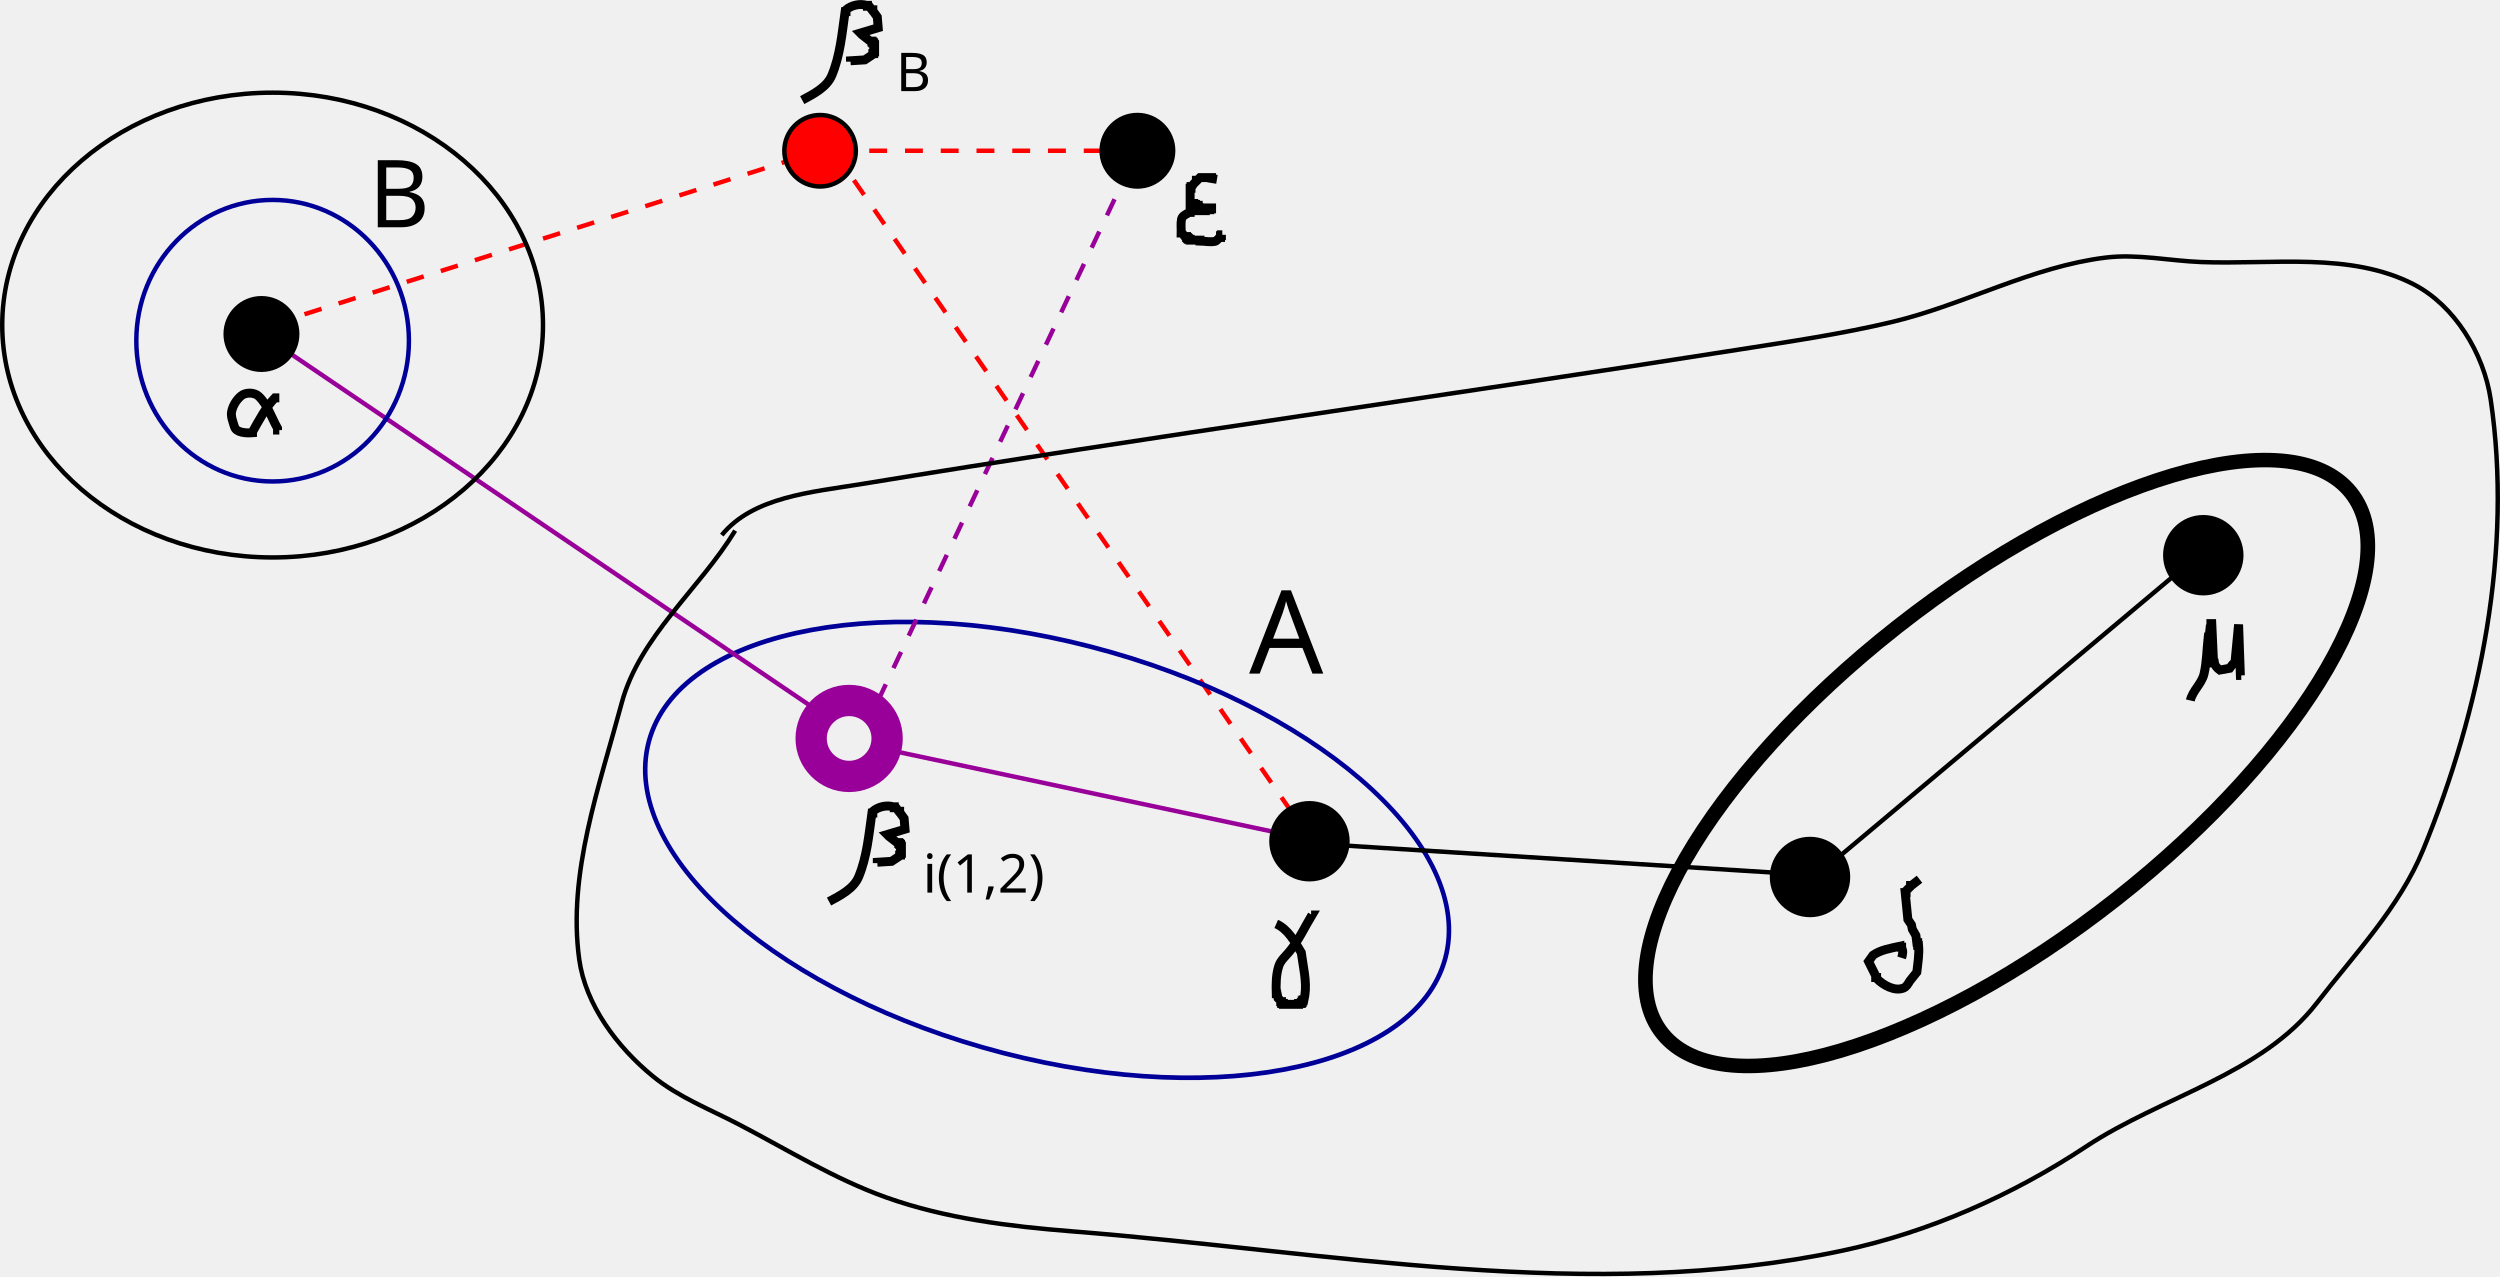
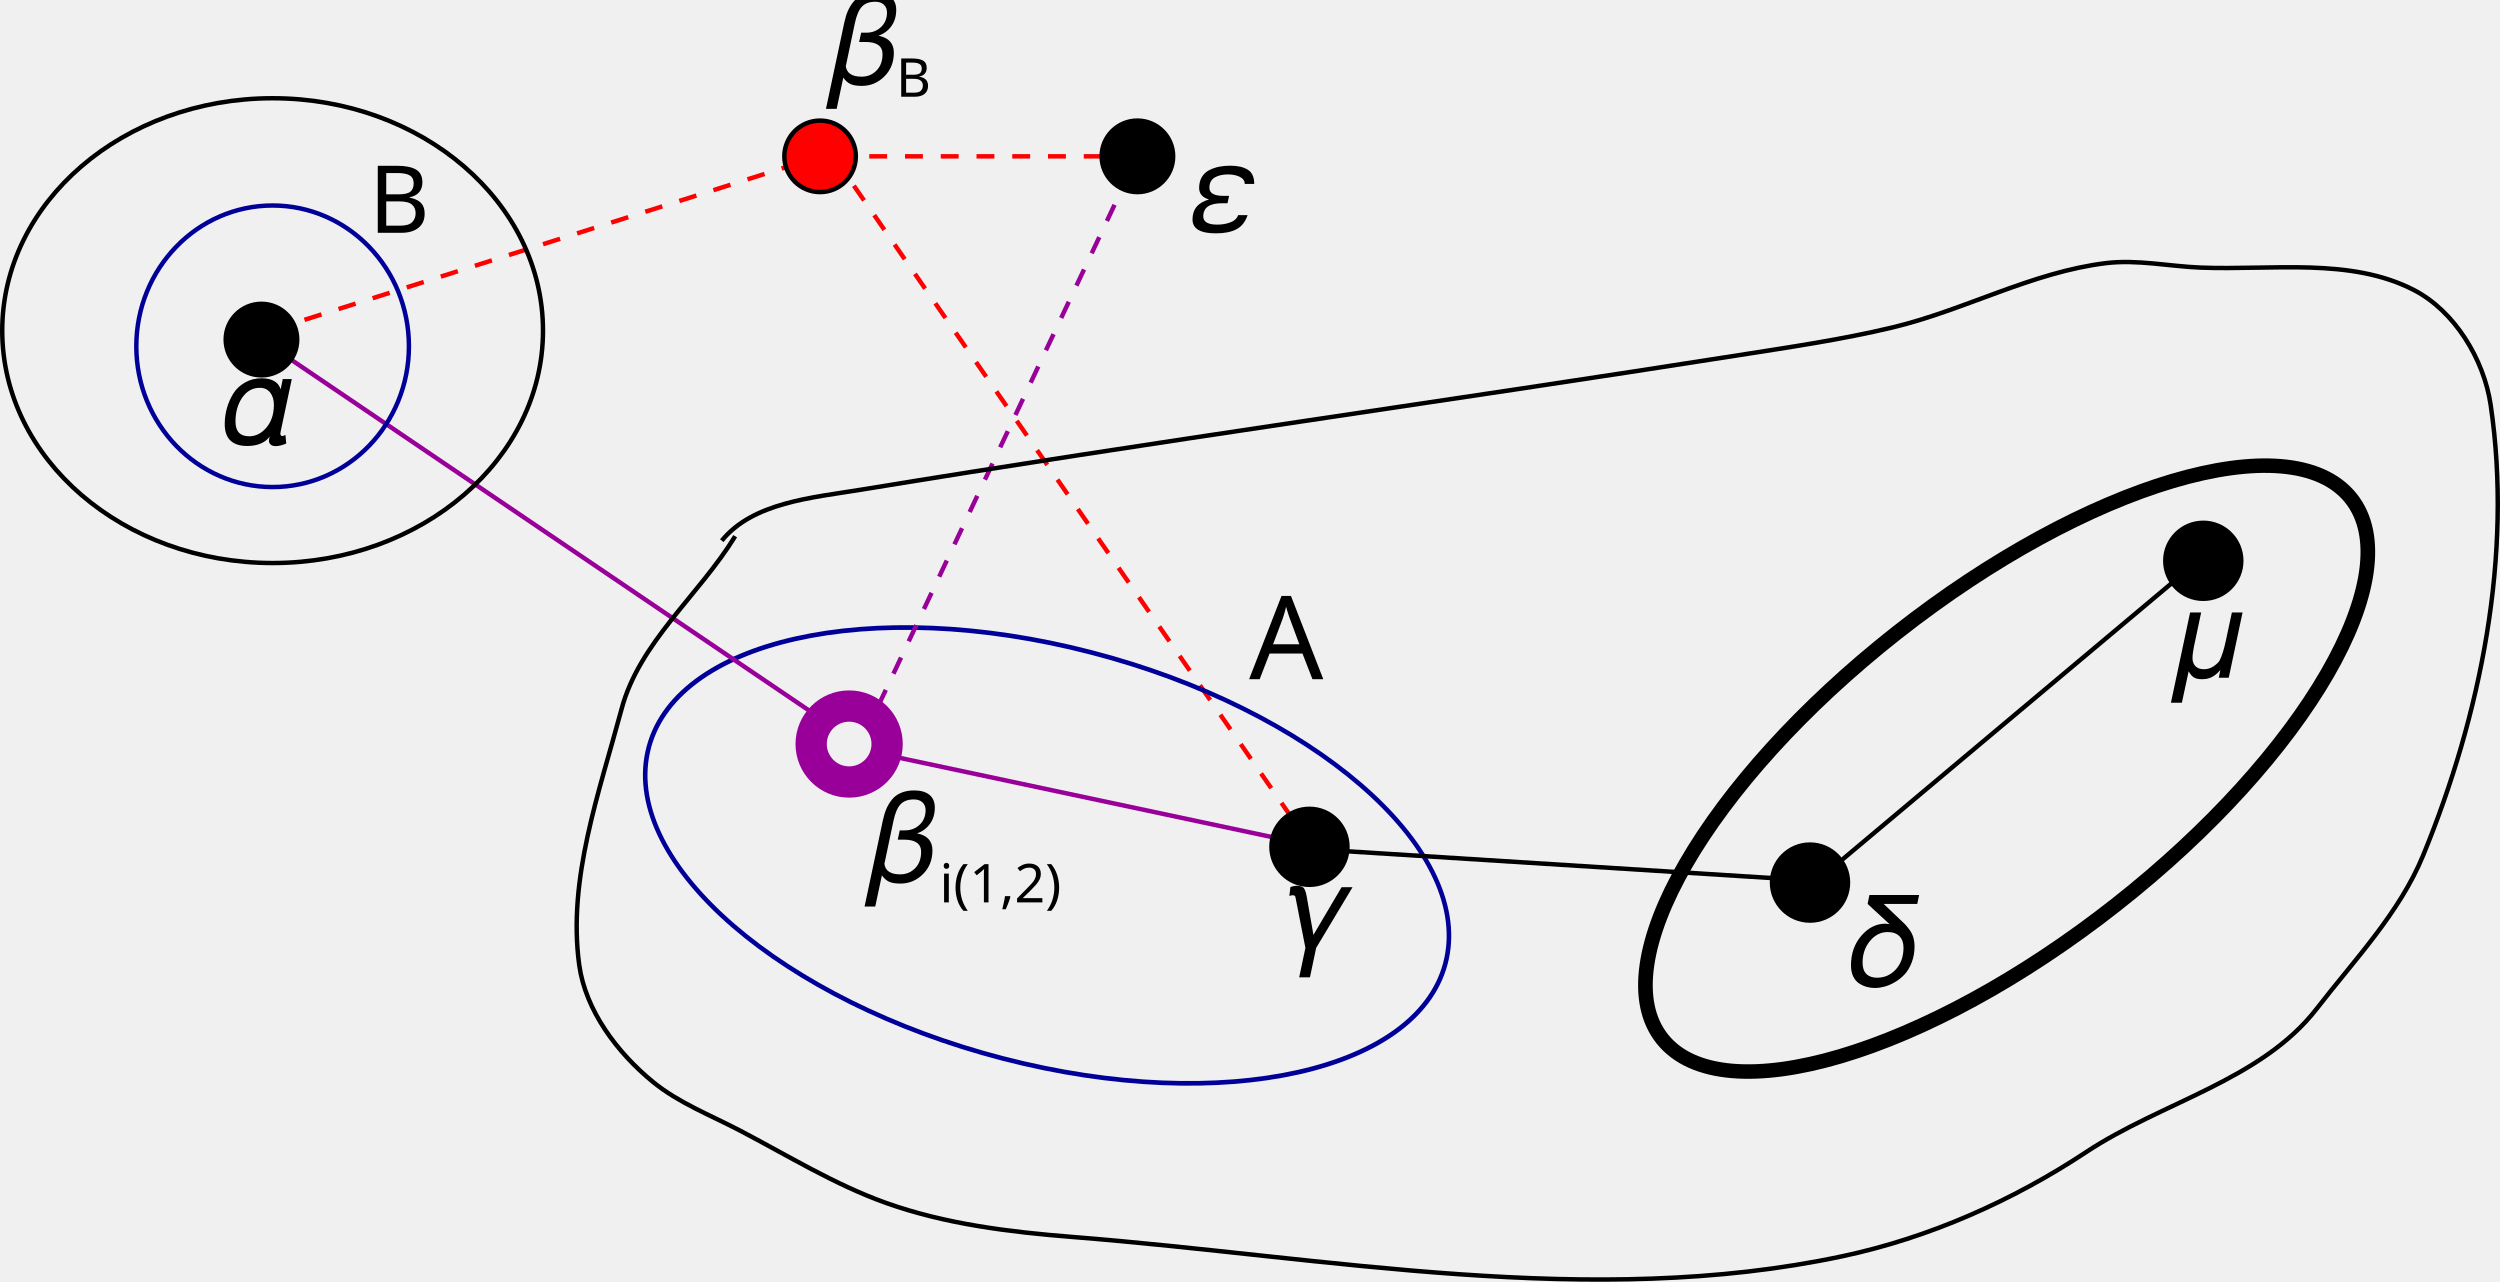
- <svg xmlns="http://www.w3.org/2000/svg" version="1.2" viewport-fill="#fff" id="svg4085" width="559.393" height="285.563">
+ <svg xmlns="http://www.w3.org/2000/svg" version="1.2" viewport-fill="#fff" id="svg4085" width="559.393" height="286.811">
  <defs id="defs4087" />
-   <line x1="186.5" y1="33.733" x2="292.5" y2="186.733" id="line4089" style="fill:none;stroke:#ff0000;stroke-dasharray:4, 4" />
-   <line x1="186.5" y1="33.733" x2="254.5" y2="33.733" id="line4091" style="fill:none;stroke:#ff0000;stroke-dasharray:4, 4" />
-   <line x1="60.5" y1="72.733" x2="183.5" y2="33.733" id="line4093" style="fill:none;stroke:#ff0000;stroke-dasharray:4, 4" />
-   <ellipse cx="269.42" cy="125.504" rx="92.321" ry="46.494" transform="matrix(0.9681104,0.2505238,-0.2114351,0.977392,0,0)" id="ellipse4095" style="fill:#ffffff;fill-opacity:0;stroke:#000099;stroke-width:1.039" />
-   <line x1="196.5" y1="156.733" x2="254.5" y2="33.733" id="line4097" style="fill:none;stroke:#990099;stroke-dasharray:4, 4" />
-   <line x1="58.5" y1="74.733" x2="182.5" y2="158.733" id="line4099" style="fill:none;stroke:#990099" />
-   <line x1="198.5" y1="167.733" x2="292.5" y2="187.733" id="line4101" style="fill:none;stroke:#990099" />
-   <ellipse cx="61" cy="72.733" rx="60.5" ry="52" id="ellipse4103" style="fill:#ffffff;fill-opacity:0;stroke:#000000" />
-   <ellipse cx="61" cy="76.233" rx="30.5" ry="31.5" id="ellipse4105" style="fill:#ffffff;fill-opacity:0;stroke:#000099" />
-   <ellipse cx="242.802" cy="411.78" rx="97.956" ry="39.082" transform="matrix(0.7860637,-0.6181454,0.6268935,0.7791049,0,0)" id="ellipse4107" style="fill:#ffffff;fill-opacity:0;stroke:#000000;stroke-width:3.261" />
-   <circle cx="58.5" cy="74.733" r="8" id="circle4109" style="stroke:#000000" />
-   <circle cx="190" cy="165.233" r="8.5" id="circle4111" style="fill-opacity:0;stroke:#990099;stroke-width:7" />
-   <circle cx="293" cy="188.233" r="8.5" id="circle4113" style="stroke:#000000" />
-   <path d="m 62.5,89.029 -1,0 c -2.085,2.202 -3.512,4.958 -5,7.6 l 0,0.2 c -1.415,0.102 -3.64,0.021 -4.04,-1.34 -0.33,-1.124 -0.868,-2.315 -0.62,-3.46 0.287,-1.322 1.084,-2.59 2.12,-3.46 0.996,-0.836 2.95,-0.808 3.9,0.08 2.031,1.897 2.864,4.765 4.24,7.18 l 0,0.4 0.4,0" id="path4115" style="fill:none;stroke:#000000;stroke-width:2" />
-   <g id="g4117" transform="translate(-41.5,-14.26661)">
-     <path d="m 227,216 c 2.532,-1.359 5.508,-2.871 6.62,-5.52 1.882,-4.483 2.292,-9.466 2.98,-14.28 l 0.2,0 0,-0.4 c 1.189,-1.024 3.102,-1.466 4.6,-1 l 0.2,0 0,0.2 0.4,0 0.6,0.8 0.2,0 0,0.2 1,1.4 0.2,2.4 -4,1.2 0.4,0.4 1.8,1.4 0.4,0 0,0.2 0.2,0 0,0.2 0.2,0 0,0.4 0.2,0 0,1.6 -0.2,0 0,0.4 -0.2,0 0,0.2 -1.8,1.2 -3.2,0.2 0,0.2" id="path4119" style="fill:none;stroke:#000000;stroke-width:2" />
-     <text x="248" y="214" rotate="0" font-size="12" id="text4121" style="font-size:12px;font-family:Verdana">i(1,2)</text>
-   </g>
-   <path d="m 285.568,206.733 c 2.595,1.14 4.147,3.966 5.6,6.4 0.414,3.184 1.276,6.424 0.8,9.6 l -0.2,1 -0.2,0 0,0.2 -0.2,0 0,0.4 -0.2,0 0,0.2 -0.6,0 0,0.2 -3.4,0 0,-0.2 -0.4,0 0,-0.4 -0.2,0 0,-0.2 -0.6,-0.6 -0.2,-1 -0.2,0 c -0.062,-2.075 -0.068,-4.228 0.58,-6.2 0.416,-1.268 1.528,-2.192 2.38,-3.22 2.044,-2.466 3.388,-5.436 5.04,-8.18 l -0.2,0" id="path4123" style="fill:none;stroke:#000000;stroke-width:2" />
-   <path d="m 425.5,214.333 c 0.224,-0.698 0.415,-1.595 0,-2.2 l 0,-0.2 -0.4,0 0,-0.2 c -2.059,0.451 -4.273,0.791 -6,2 l -1,1.4 1.6,3.2 0,0.4 0.2,0 0,0.2 c 1.493,1.528 4.067,2.957 6.04,2.14 0.633,-0.262 1.019,-0.946 1.36,-1.54 l 1.6,-2 c 0.225,-1.992 0.571,-4.003 0.4,-6 l -0.2,0 0,-0.6 -0.2,0 -0.2,-1.6 -0.8,-1.4 -0.2,-1 -0.8,-1.2 -0.6,-6 0.2,0 0,-0.4 1,-1 0,-0.2 0.2,0 1.8,-1.4" id="path4125" style="fill:none;stroke:#000000;stroke-width:2" />
-   <path d="m 490.1,156.733 c 0.494,-2.166 2.549,-3.758 3.06,-5.92 0.639,-2.703 0.627,-5.52 0.94,-8.28 l 0.2,0 0.2,-1.8 0.2,0 0,-1.2 0.2,0 0.4,8.8 0.2,0 c 0.099,0.659 0.664,1.203 1.2,1.6 l 2.2,-0.4 0.6,-0.8 0.6,-0.6 0.8,-8.4 0.4,11.4 0.2,0" id="path4127" style="fill:none;stroke:#000000;stroke-width:2" />
-   <circle cx="405" cy="196.233" r="8.5" id="circle4129" style="stroke:#000000" />
-   <line x1="293.5" y1="188.733" x2="404.5" y2="195.733" id="line4131" style="fill:none;stroke:#000000" />
-   <circle cx="493" cy="124.233" r="8.5" id="circle4133" style="stroke:#000000" />
-   <line x1="405.5" y1="196.733" x2="492.5" y2="123.733" id="line4135" style="fill:none;stroke:#000000" />
-   <path d="m 164.5,118.733 c -8.042,13.136 -21.418,23.721 -25.4,38.6 -5.005,18.703 -12.128,38.118 -9.5,57.3 1.401,10.225 8.512,19.664 16.5,26.2 5.706,4.668 12.764,7.39 19.3,10.8 10.851,5.661 21.371,12.193 32.9,16.3 13.31,4.741 27.615,6.483 41.7,7.6 57.271,4.541 116.111,16.277 172.3,4.3 19.323,-4.119 38.025,-12.394 54.5,-23.3 16.891,-11.181 39.212,-16.073 51.6,-32.1 8.511,-11.01 18.516,-21.426 23.8,-34.3 12.9,-31.43 20.085,-67.193 15.1,-100.8 -1.512,-10.197 -8.037,-20.977 -17.2,-25.7 -14.181,-7.31 -31.658,-4.389 -47.6,-5 -7.103,-0.272 -14.244,-1.858 -21.3,-1 -16.519,2.008 -31.614,10.536 -47.8,14.4 -11.333,2.706 -22.89,4.39 -34.4,6.2 -65.427,10.29 -131.043,19.373 -196.4,30.1 -10.895,1.788 -24.137,2.831 -31.1,11.4" id="path4137" style="fill:none;stroke:#000000" />
-   <circle cx="254.5" cy="33.733" r="8" id="circle4139" style="stroke:#000000" />
-   <path d="m 272.3,40.133 -1.2,-0.2 0,-0.2 -2.6,0 -0.6,0.6 -0.2,0 0,0.2 -0.6,0.6 -0.4,0.6 -0.2,0 0,0.4 -0.2,0 0,3.4 0.8,0 0,0.2 0.4,0 0,0.2 0.6,0 0,0.2 0.4,0 0.4,0.4 -0.2,0 2.4,0 0,0.2 -0.4,0 0,0.2 -1,0 0,0.2 -1,0 0,-0.2 -2.4,0.4 0,0.2 -0.2,0 c -0.645,0.395 -1.568,0.739 -1.72,1.48 -0.209,1.019 -0.053,2.08 -0.08,3.12 l 0.2,0 0.6,0.8 0.4,0 0,0.2 0.2,0 0,0.2 0.2,0 0,0.2 0.4,0 0,0.2 2.2,0 0,0.2 c 1.107,0.027 2.231,0.278 3.32,0.08 0.457,-0.083 0.72,-0.587 1.08,-0.88 l 0.2,0 0,-0.4 0.2,0 0,-0.2 0.2,0" id="path4141" style="fill:none;stroke:#000000;stroke-width:2" />
-   <text x="279.5" y="150.733" rotate="0" font-size="26" id="text4143" style="font-size:26px;font-family:Verdana">A</text>
-   <text x="82.5" y="50.846" rotate="0" font-size="21" id="text4145" style="font-size:21px;font-family:Verdana">B</text>
-   <text x="207.5" y="195.733" rotate="0" font-size="12" id="text4147" style="font-size:12px;font-family:Verdana;fill-opacity:0;stroke-width:7">Text</text>
-   <g id="g4149" transform="translate(-41.5,-14.26661)">
-     <path d="m 221,36.666 c 2.532,-1.359 5.508,-2.871 6.62,-5.52 1.882,-4.483 2.292,-9.466 2.98,-14.28 l 0.2,0 0,-0.4 c 1.189,-1.024 3.102,-1.466 4.6,-1 l 0.2,0 0,0.2 0.4,0 0.6,0.8 0.2,0 0,0.2 1,1.4 0.2,2.4 -4,1.2 0.4,0.4 1.8,1.4 0.4,0 0,0.2 0.2,0 0,0.2 0.2,0 0,0.4 0.2,0 0,1.6 -0.2,0 0,0.4 -0.2,0 0,0.2 -1.8,1.2 -3.2,0.2 0,0.2" id="path4151" style="fill:none;stroke:#000000;stroke-width:2" />
-     <text x="242" y="34.666" rotate="0" font-size="12" id="text4153" style="font-size:12px;font-family:Verdana">B</text>
-   </g>
-   <circle cx="183.5" cy="33.733" r="8" id="circle4155" style="fill:#ff0000;stroke:#000000" />
+   <line x1="186.5" y1="34.982" x2="292.5" y2="187.982" id="line4089" style="fill:none;stroke:#ff0000;stroke-dasharray:4, 4" />
+   <line x1="186.5" y1="34.982" x2="254.5" y2="34.982" id="line4091" style="fill:none;stroke:#ff0000;stroke-dasharray:4, 4" />
+   <line x1="60.5" y1="73.982" x2="183.5" y2="34.982" id="line4093" style="fill:none;stroke:#ff0000;stroke-dasharray:4, 4" />
+   <ellipse cx="269.684" cy="126.713" rx="92.321" ry="46.494" transform="matrix(0.9681104,0.2505238,-0.2114351,0.977392,0,0)" id="ellipse4095" style="fill:#ffffff;fill-opacity:0;stroke:#000099;stroke-width:1.039" />
+   <line x1="196.5" y1="157.982" x2="254.5" y2="34.982" id="line4097" style="fill:none;stroke:#990099;stroke-dasharray:4, 4" />
+   <line x1="58.5" y1="75.982" x2="182.5" y2="159.982" id="line4099" style="fill:none;stroke:#990099" />
+   <line x1="198.5" y1="168.982" x2="292.5" y2="188.982" id="line4101" style="fill:none;stroke:#990099" />
+   <ellipse cx="61" cy="73.982" rx="60.5" ry="52" id="ellipse4103" style="fill:#ffffff;fill-opacity:0;stroke:#000000" />
+   <ellipse cx="61" cy="77.482" rx="30.5" ry="31.5" id="ellipse4105" style="fill:#ffffff;fill-opacity:0;stroke:#000099" />
+   <ellipse cx="242.019" cy="412.762" rx="97.956" ry="39.082" transform="matrix(0.7860637,-0.6181454,0.6268935,0.7791049,0,0)" id="ellipse4107" style="fill:#ffffff;fill-opacity:0;stroke:#000000;stroke-width:3.261" />
+   <circle cx="58.5" cy="75.982" r="8" id="circle4109" style="stroke:#000000" />
+   <circle cx="190" cy="166.482" r="8.5" id="circle4111" style="fill-opacity:0;stroke:#990099;stroke-width:7" />
+   <circle cx="293" cy="189.482" r="8.5" id="circle4113" style="stroke:#000000" />
+   <text style="font-size:12px;font-family:Verdana" id="text4121" font-size="12" rotate="0" y="201.913" x="210.228">i(1,2)</text>
+   <circle cx="405" cy="197.482" r="8.5" id="circle4129" style="stroke:#000000" />
+   <line x1="293.5" y1="189.982" x2="404.5" y2="196.982" id="line4131" style="fill:none;stroke:#000000" />
+   <circle cx="493" cy="125.482" r="8.5" id="circle4133" style="stroke:#000000" />
+   <line x1="405.5" y1="197.982" x2="492.5" y2="124.982" id="line4135" style="fill:none;stroke:#000000" />
+   <path d="m 164.5,119.982 c -8.042,13.136 -21.418,23.721 -25.4,38.6 -5.005,18.703 -12.128,38.118 -9.5,57.3 1.401,10.225 8.512,19.664 16.5,26.2 5.706,4.668 12.764,7.39 19.3,10.8 10.851,5.661 21.371,12.193 32.9,16.3 13.31,4.741 27.615,6.483 41.7,7.6 57.271,4.541 116.111,16.277 172.3,4.3 19.323,-4.119 38.025,-12.394 54.5,-23.3 16.891,-11.181 39.212,-16.073 51.6,-32.1 8.511,-11.01 18.516,-21.426 23.8,-34.3 12.9,-31.43 20.085,-67.193 15.1,-100.8 -1.512,-10.197 -8.037,-20.977 -17.2,-25.7 -14.181,-7.31 -31.658,-4.389 -47.6,-5 -7.103,-0.272 -14.244,-1.858 -21.3,-1 -16.519,2.008 -31.614,10.536 -47.8,14.4 -11.333,2.706 -22.89,4.39 -34.4,6.2 -65.427,10.29 -131.043,19.373 -196.4,30.1 -10.895,1.788 -24.137,2.831 -31.1,11.4" id="path4137" style="fill:none;stroke:#000000" />
+   <circle cx="254.5" cy="34.982" r="8" id="circle4139" style="stroke:#000000" />
+   <text x="279.5" y="151.982" rotate="0" font-size="26" id="text4143" style="font-size:26px;font-family:Verdana">A</text>
+   <text x="82.5" y="52.094" rotate="0" font-size="21" id="text4145" style="font-size:21px;font-family:Verdana">B</text>
+   <text x="207.5" y="196.982" rotate="0" font-size="12" id="text4147" style="font-size:12px;font-family:Verdana;fill-opacity:0;stroke-width:7">Text</text>
+   <text style="font-size:12px;font-family:Verdana" id="text4153" font-size="12" rotate="0" y="21.648" x="200.5">B</text>
+   <circle cx="183.5" cy="34.982" r="8" id="circle4155" style="fill:#ff0000;stroke:#000000" />
+   <text xml:space="preserve" style="font-style:normal;font-weight:normal;font-size:27.934px;line-height:125%;font-family:sans-serif;letter-spacing:0px;word-spacing:0px;fill:#000000;fill-opacity:1;stroke:none;stroke-width:1px;stroke-linecap:butt;stroke-linejoin:miter;stroke-opacity:1" x="185.425" y="18.827" id="text3452">
+     <tspan id="tspan3454" x="185.425" y="18.827">𝛽</tspan>
+   </text>
+   <text xml:space="preserve" style="font-style:normal;font-weight:normal;font-size:27.934px;line-height:125%;font-family:sans-serif;letter-spacing:0px;word-spacing:0px;fill:#000000;fill-opacity:1;stroke:none;stroke-width:1px;stroke-linecap:butt;stroke-linejoin:miter;stroke-opacity:1" x="49.613" y="99.463" id="text3452-3">
+     <tspan id="tspan3454-8" x="49.613" y="99.463">𝛼</tspan>
+   </text>
+   <text xml:space="preserve" style="font-style:normal;font-weight:normal;font-size:27.934px;line-height:125%;font-family:sans-serif;letter-spacing:0px;word-spacing:0px;fill:#000000;fill-opacity:1;stroke:none;stroke-width:1px;stroke-linecap:butt;stroke-linejoin:miter;stroke-opacity:1" x="288.189" y="213.159" id="text3452-8">
+     <tspan id="tspan3454-89" x="288.189" y="213.159">𝛾</tspan>
+   </text>
+   <text xml:space="preserve" style="font-style:normal;font-weight:normal;font-size:27.934px;line-height:125%;font-family:sans-serif;letter-spacing:0px;word-spacing:0px;fill:#000000;fill-opacity:1;stroke:none;stroke-width:1px;stroke-linecap:butt;stroke-linejoin:miter;stroke-opacity:1" x="414" y="220.615" id="text3452-35">
+     <tspan id="tspan3454-1" x="414" y="220.615">𝛿</tspan>
+   </text>
+   <text xml:space="preserve" style="font-style:normal;font-weight:normal;font-size:27.934px;line-height:125%;font-family:sans-serif;letter-spacing:0px;word-spacing:0px;fill:#000000;fill-opacity:1;stroke:none;stroke-width:1px;stroke-linecap:butt;stroke-linejoin:miter;stroke-opacity:1" x="485.759" y="151.651" id="text3452-82">
+     <tspan id="tspan3454-15" x="485.759" y="151.651">𝜇</tspan>
+   </text>
+   <text xml:space="preserve" style="font-style:normal;font-weight:normal;font-size:27.934px;line-height:125%;font-family:sans-serif;letter-spacing:0px;word-spacing:0px;fill:#000000;fill-opacity:1;stroke:none;stroke-width:1px;stroke-linecap:butt;stroke-linejoin:miter;stroke-opacity:1" x="266.754" y="51.934" id="text3452-34">
+     <tspan id="tspan3454-2" x="266.754" y="51.934">𝜀</tspan>
+   </text>
+   <text xml:space="preserve" style="font-style:normal;font-weight:normal;font-size:27.934px;line-height:125%;font-family:sans-serif;letter-spacing:0px;word-spacing:0px;fill:#000000;fill-opacity:1;stroke:none;stroke-width:1px;stroke-linecap:butt;stroke-linejoin:miter;stroke-opacity:1" x="194.063" y="197.316" id="text3452-7">
+     <tspan id="tspan3454-27" x="194.063" y="197.316">𝛽</tspan>
+   </text>
</svg>
